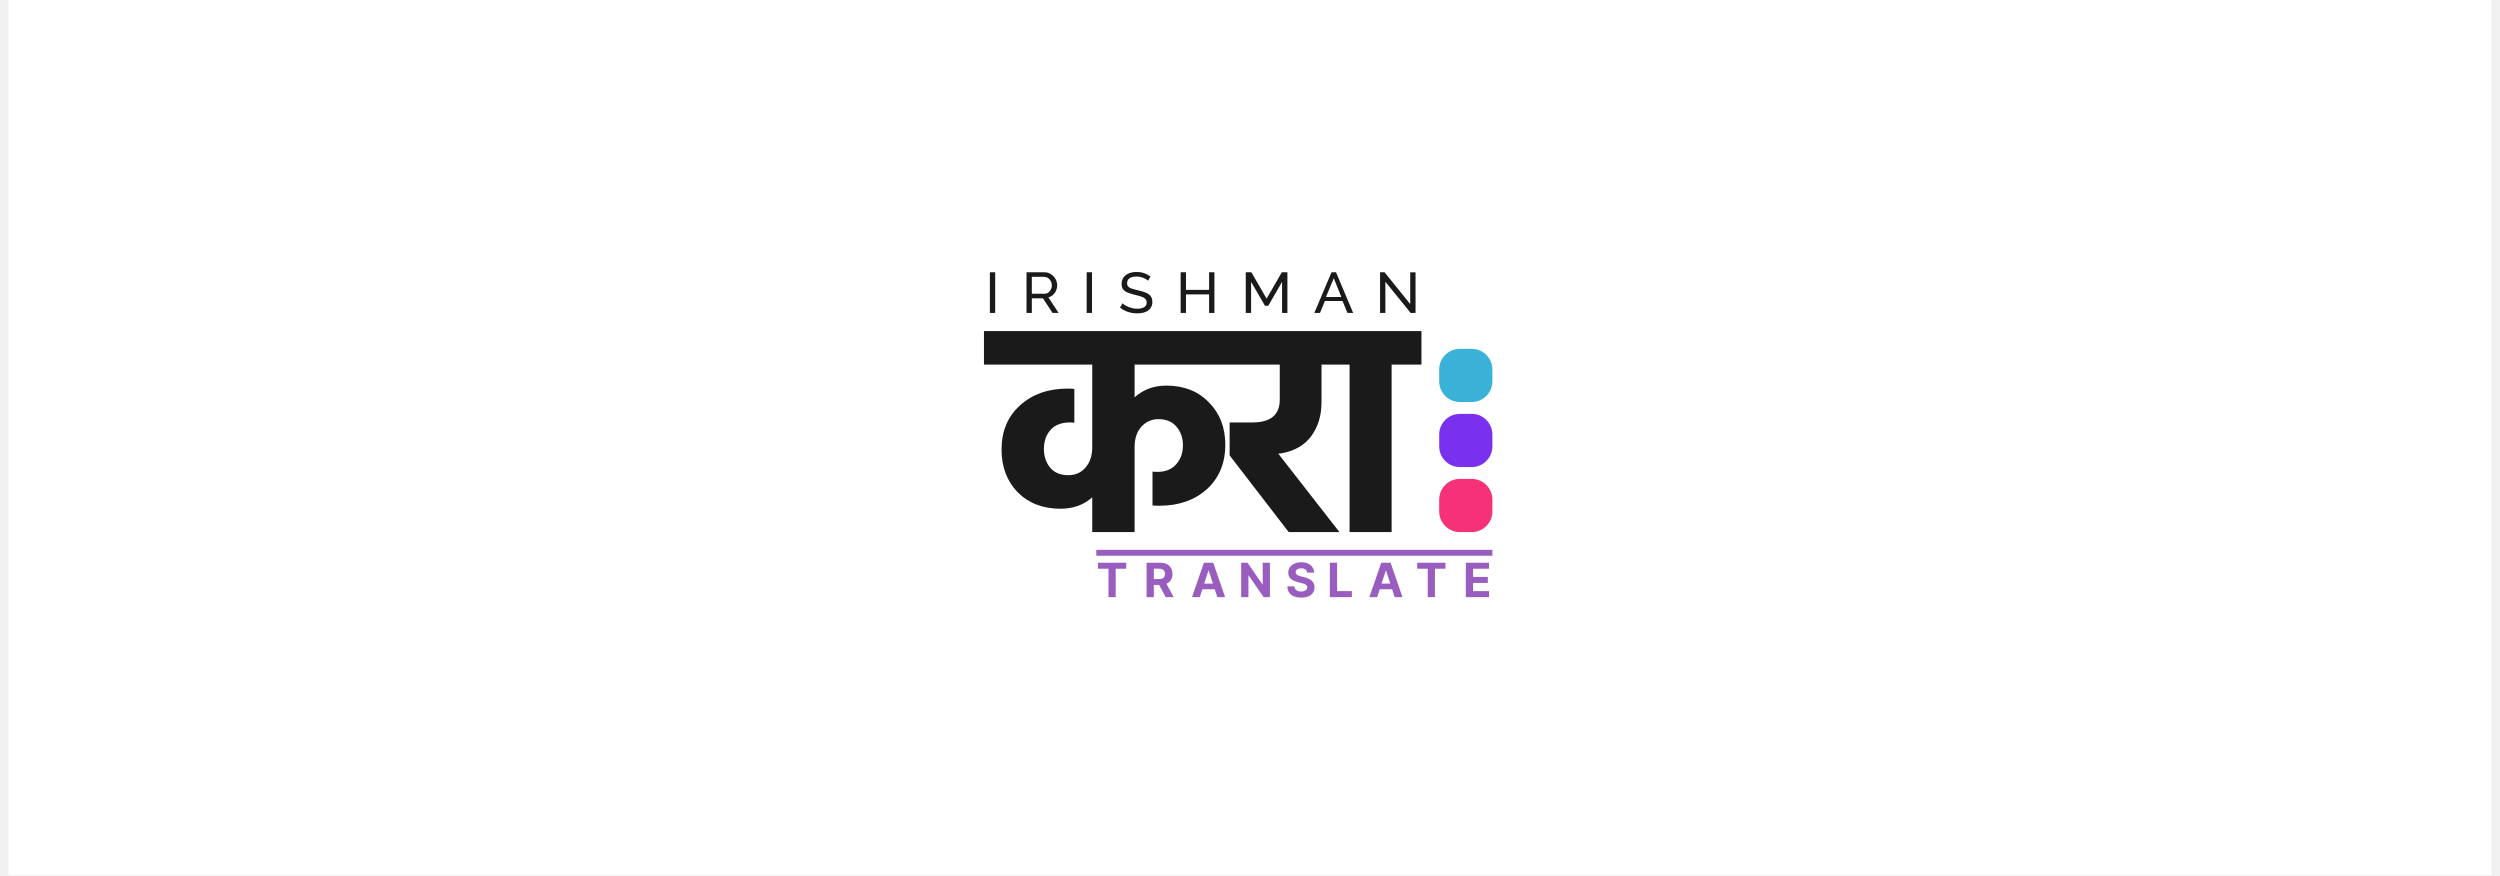
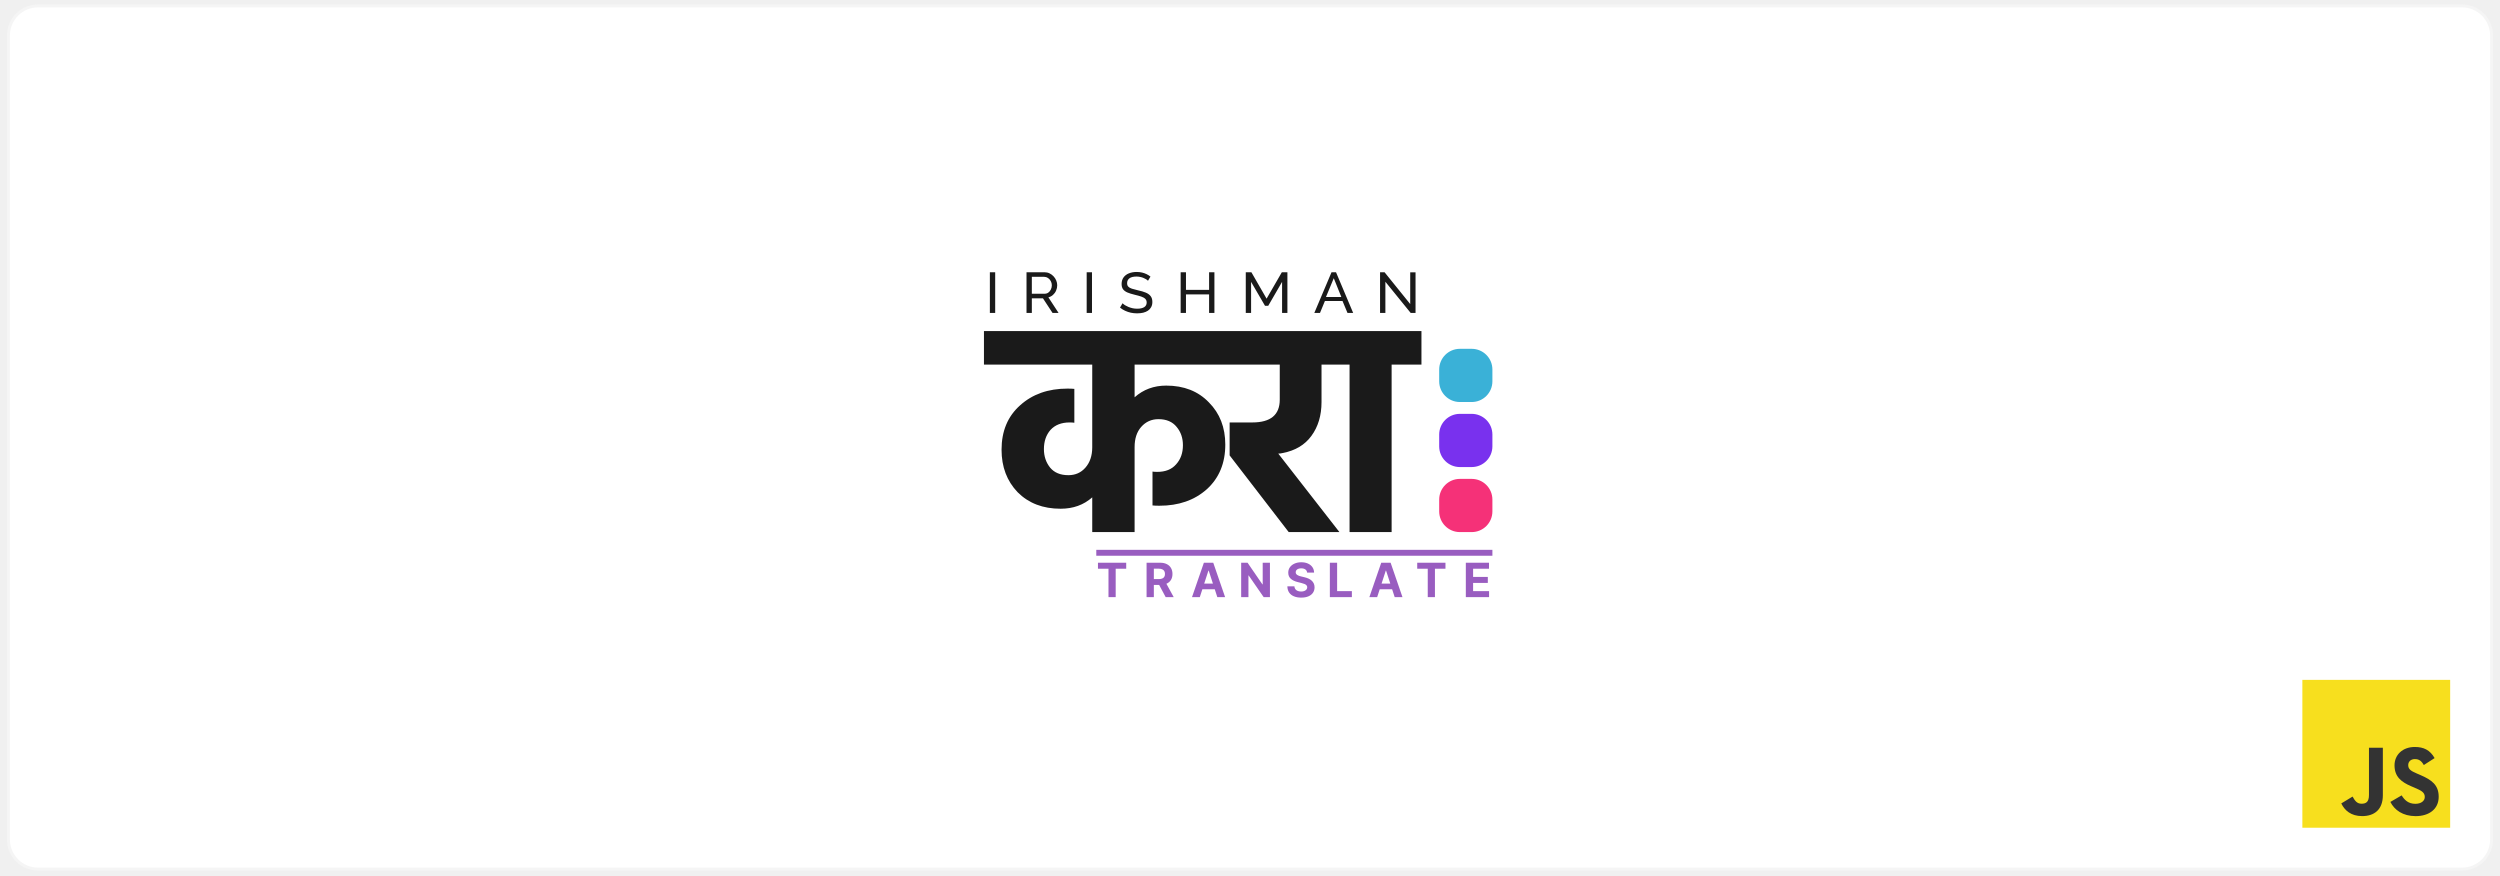
<svg xmlns="http://www.w3.org/2000/svg" width="1200" height="420" viewBox="-160 -40 420 148" fill="none">
-   <rect x="-160" y="-40" width="420" height="148" fill="#ffffff" />
+   <rect style="stroke: #f5f5f5; stroke-width: 0.5;" rx="5" x="-160" y="-39" width="420" height="146" fill="#ffffff" />
  <path d="M48.847 21.675H30.481V27.198C31.961 25.881 33.744 25.222 35.829 25.222C38.823 25.222 41.228 26.168 43.045 28.06C44.895 29.918 45.82 32.299 45.82 35.204C45.82 38.346 44.777 40.862 42.692 42.754C40.606 44.612 37.932 45.541 34.669 45.541C34.164 45.541 33.778 45.524 33.508 45.49V39.764C33.71 39.798 33.979 39.815 34.316 39.815C35.695 39.815 36.755 39.393 37.495 38.548C38.268 37.704 38.655 36.623 38.655 35.306C38.655 34.089 38.302 33.059 37.595 32.215C36.889 31.336 35.863 30.897 34.517 30.897C33.34 30.897 32.365 31.336 31.591 32.215C30.851 33.059 30.481 34.191 30.481 35.609V50H23.316V44.122C21.87 45.406 20.087 46.048 17.968 46.048C14.974 46.048 12.552 45.119 10.702 43.261C8.885 41.369 7.977 38.971 7.977 36.066C7.977 32.924 9.02 30.424 11.105 28.566C13.191 26.675 15.865 25.729 19.128 25.729C19.599 25.729 19.986 25.746 20.289 25.779V31.505C20.087 31.471 19.818 31.454 19.481 31.454C18.102 31.454 17.026 31.877 16.252 32.721C15.512 33.566 15.142 34.647 15.142 35.964C15.142 37.18 15.495 38.227 16.201 39.106C16.908 39.95 17.934 40.373 19.279 40.373C20.457 40.373 21.415 39.95 22.155 39.106C22.929 38.227 23.316 37.079 23.316 35.66V21.675H5V16H48.847V21.675ZM46.556 37.028V31.454H50.391C53.486 31.454 55.033 30.171 55.033 27.604V21.675H43.277V16H67.345V21.675H62.097V28.009C62.097 30.272 61.525 32.181 60.382 33.735C59.272 35.255 57.657 36.218 55.538 36.623C55.269 36.691 55.016 36.724 54.781 36.724L65.125 50H56.547L46.556 37.028ZM61.794 21.675V16H79V21.675H73.954V50H66.84V21.675H61.794Z" fill="#1A1A1A" />
  <path d="M6 12.932V6.048H6.9V12.932H6ZM12.199 12.932V6.048H15.24C15.553 6.048 15.84 6.113 16.1 6.242C16.36 6.365 16.587 6.533 16.78 6.747C16.974 6.953 17.124 7.189 17.231 7.454C17.337 7.713 17.391 7.978 17.391 8.249C17.391 8.566 17.327 8.867 17.201 9.151C17.081 9.435 16.907 9.678 16.68 9.878C16.46 10.079 16.2 10.217 15.9 10.295L17.621 12.932H16.6L14.98 10.46H13.1V12.932H12.199ZM13.1 9.684H15.25C15.497 9.684 15.71 9.62 15.89 9.49C16.077 9.355 16.22 9.177 16.32 8.957C16.427 8.737 16.48 8.501 16.48 8.249C16.48 7.991 16.42 7.755 16.3 7.542C16.18 7.322 16.024 7.147 15.83 7.018C15.637 6.889 15.424 6.824 15.19 6.824H13.1V9.684ZM22.374 12.932V6.048H23.274V12.932H22.374ZM32.745 7.493C32.664 7.403 32.558 7.315 32.424 7.231C32.291 7.147 32.141 7.073 31.974 7.008C31.808 6.937 31.624 6.882 31.424 6.843C31.231 6.798 31.027 6.776 30.814 6.776C30.267 6.776 29.864 6.876 29.604 7.076C29.344 7.277 29.214 7.551 29.214 7.9C29.214 8.146 29.28 8.34 29.414 8.482C29.547 8.624 29.75 8.741 30.024 8.831C30.304 8.922 30.657 9.015 31.084 9.112C31.578 9.216 32.004 9.342 32.364 9.49C32.724 9.639 33.001 9.839 33.195 10.091C33.388 10.337 33.485 10.667 33.485 11.08C33.485 11.41 33.418 11.698 33.285 11.943C33.158 12.182 32.978 12.383 32.745 12.544C32.511 12.699 32.238 12.816 31.924 12.893C31.611 12.964 31.271 13 30.904 13C30.544 13 30.191 12.964 29.844 12.893C29.504 12.816 29.18 12.706 28.873 12.564C28.567 12.421 28.28 12.244 28.013 12.03L28.443 11.294C28.55 11.403 28.687 11.513 28.854 11.623C29.027 11.727 29.22 11.824 29.434 11.914C29.654 12.005 29.89 12.079 30.144 12.137C30.397 12.189 30.657 12.215 30.924 12.215C31.431 12.215 31.824 12.127 32.104 11.953C32.384 11.772 32.524 11.51 32.524 11.168C32.524 10.909 32.444 10.702 32.284 10.547C32.131 10.392 31.901 10.263 31.594 10.159C31.287 10.056 30.914 9.952 30.474 9.849C29.994 9.733 29.59 9.607 29.264 9.471C28.937 9.329 28.69 9.145 28.523 8.918C28.363 8.692 28.283 8.398 28.283 8.036C28.283 7.596 28.393 7.225 28.613 6.921C28.834 6.617 29.137 6.388 29.524 6.233C29.91 6.078 30.347 6 30.834 6C31.154 6 31.451 6.032 31.724 6.097C32.004 6.162 32.264 6.252 32.504 6.368C32.745 6.485 32.965 6.624 33.165 6.785L32.745 7.493ZM43.981 6.048V12.932H43.081V9.801H39.17V12.932H38.27V6.048H39.17V9.025H43.081V6.048H43.981ZM55.426 12.932V7.677L53.086 11.72H52.536L50.185 7.677V12.932H49.285V6.048H50.235L52.806 10.518L55.386 6.048H56.327V12.932H55.426ZM63.789 6.048H64.549L67.45 12.932H66.49L65.649 10.915H62.669L61.838 12.932H60.878L63.789 6.048ZM65.449 10.237L64.169 7.057L62.849 10.237H65.449ZM72.899 7.658V12.932H71.998V6.048H72.759L77.1 11.429V6.058H78V12.932H77.18L72.899 7.658Z" fill="#1A1A1A" />
  <path d="M82 44.5C82 42.567 83.567 41 85.5 41H87.5C89.433 41 91 42.567 91 44.5V46.5C91 48.433 89.433 50 87.5 50H85.5C83.567 50 82 48.433 82 46.5V44.5Z" fill="#F53178" />
  <path d="M82 33.5C82 31.567 83.567 30 85.5 30H87.5C89.433 30 91 31.567 91 33.5V35.5C91 37.433 89.433 39 87.5 39H85.5C83.567 39 82 37.433 82 35.5V33.5Z" fill="#7931EE" />
  <path d="M82 22.5C82 20.567 83.567 19 85.5 19H87.5C89.433 19 91 20.567 91 22.5V24.5C91 26.433 89.433 28 87.5 28H85.5C83.567 28 82 26.433 82 24.5V22.5Z" fill="#3AB1D7" />
  <path transform="translate(86, 55)" d="M0.506 6V0.182H4.426V1.196H1.736V2.582H4.224V3.597H1.736V4.986H4.438V6H0.506Z" fill="#995DC0" />
  <path transform="translate(78, 55)" d="M0.284 1.196V0.182H5.062V1.196H3.281V6H2.065V1.196H0.284Z" fill="#995DC0" />
  <path transform="translate(70, 55)" d="M1.509 6H0.19L2.199 0.182H3.784L5.79 6H4.472L3.014 1.511H2.969L1.509 6ZM1.426 3.713H4.54V4.673H1.426V3.713Z" fill="#995DC0" />
  <path transform="translate(63, 55)" d="M0.506 6V0.182H1.736V4.986H4.23V6H0.506Z" fill="#995DC0" />
  <path transform="translate(56, 55)" d="M3.662 1.855C3.639 1.626 3.542 1.448 3.369 1.321C3.197 1.194 2.963 1.131 2.668 1.131C2.467 1.131 2.297 1.159 2.159 1.216C2.021 1.271 1.915 1.348 1.841 1.446C1.769 1.545 1.733 1.656 1.733 1.781C1.729 1.885 1.751 1.976 1.798 2.054C1.848 2.132 1.915 2.199 2 2.256C2.085 2.311 2.184 2.359 2.295 2.401C2.407 2.44 2.527 2.474 2.653 2.503L3.176 2.628C3.43 2.685 3.663 2.76 3.875 2.855C4.087 2.95 4.271 3.066 4.426 3.205C4.581 3.343 4.702 3.506 4.787 3.693C4.874 3.881 4.919 4.096 4.92 4.338C4.919 4.694 4.828 5.003 4.648 5.264C4.47 5.524 4.212 5.725 3.875 5.869C3.54 6.011 3.135 6.082 2.662 6.082C2.192 6.082 1.783 6.01 1.435 5.866C1.088 5.723 0.817 5.509 0.622 5.227C0.429 4.943 0.328 4.592 0.318 4.173H1.509C1.522 4.368 1.578 4.531 1.676 4.662C1.777 4.791 1.91 4.888 2.077 4.955C2.245 5.019 2.436 5.051 2.648 5.051C2.856 5.051 3.037 5.021 3.19 4.96C3.346 4.9 3.466 4.815 3.551 4.707C3.636 4.599 3.679 4.475 3.679 4.335C3.679 4.205 3.64 4.095 3.562 4.006C3.487 3.917 3.375 3.841 3.227 3.778C3.081 3.716 2.902 3.659 2.69 3.608L2.057 3.449C1.566 3.33 1.179 3.143 0.895 2.889C0.611 2.635 0.47 2.294 0.472 1.864C0.47 1.511 0.563 1.204 0.753 0.94C0.944 0.677 1.206 0.472 1.54 0.324C1.873 0.176 2.252 0.102 2.676 0.102C3.108 0.102 3.485 0.176 3.807 0.324C4.131 0.472 4.383 0.677 4.562 0.94C4.742 1.204 4.835 1.509 4.841 1.855H3.662Z" fill="#995DC0" />
  <path transform="translate(48, 55)" d="M5.372 0.182V6H4.31L1.778 2.338H1.736V6H0.506V0.182H1.585L4.097 3.841H4.148V0.182H5.372Z" fill="#995DC0" />
  <path transform="translate(40, 55)" d="M1.509 6H0.19L2.199 0.182H3.784L5.79 6H4.472L3.014 1.511H2.969L1.509 6ZM1.426 3.713H4.54V4.673H1.426V3.713Z" fill="#995DC0" />
  <path transform="translate(32, 55)" d="M0.506 6V0.182H2.801C3.241 0.182 3.616 0.26 3.926 0.418C4.239 0.573 4.476 0.794 4.639 1.08C4.804 1.364 4.886 1.698 4.886 2.082C4.886 2.469 4.803 2.801 4.636 3.08C4.47 3.356 4.228 3.568 3.912 3.716C3.598 3.864 3.217 3.938 2.77 3.938H1.233V2.949H2.571C2.806 2.949 3.001 2.917 3.156 2.852C3.312 2.788 3.427 2.691 3.503 2.562C3.58 2.434 3.619 2.274 3.619 2.082C3.619 1.889 3.58 1.726 3.503 1.594C3.427 1.461 3.311 1.361 3.153 1.293C2.998 1.223 2.802 1.188 2.565 1.188H1.736V6H0.506ZM3.648 3.352L5.094 6H3.736L2.321 3.352H3.648Z" fill="#995DC0" />
  <path transform="translate(24, 55)" d="M0.284 1.196V0.182H5.062V1.196H3.281V6H2.065V1.196H0.284Z" fill="#995DC0" />
  <rect x="24" y="53" width="67" height="1" fill="#995DC0" />
+   <g transform="translate(228 75) scale(0.25)">
+     <svg width="100" height="100" viewBox="0 0 630 630">
+       <rect width="630" height="630" fill="#f7df1e" />
+       <path fill="#333333" d="m423.2 492.19c12.69 20.72 29.2 35.95 58.4 35.95 24.53 0 40.2-12.26 40.2-29.2 0-20.3-16.1-27.49-43.1-39.3l-14.8-6.35c-42.72-18.2-71.1-41-71.1-89.2 0-44.4 33.83-78.2 86.7-78.2 37.64 0 64.7 13.1 84.2 47.4l-46.1 29.6c-10.15-18.2-21.1-25.37-38.1-25.37-17.34 0-28.33 11-28.33 25.37 0 17.76 11 24.95 36.4 35.95l14.8 6.34c50.3 21.57 78.7 43.56 78.7 93 0 53.3-41.87 82.5-98.1 82.5-54.98 0-90.5-26.2-107.88-60.54zm-209.13 5.13c9.3 16.5 17.76 30.45 38.1 30.45 19.45 0 31.72-7.61 31.72-37.2v-201.3h59.2v202.1c0 61.3-35.94 89.2-88.4 89.2-47.4 0-74.85-24.53-88.81-54.075z" />
+     </svg>
+   </g>
</svg>
